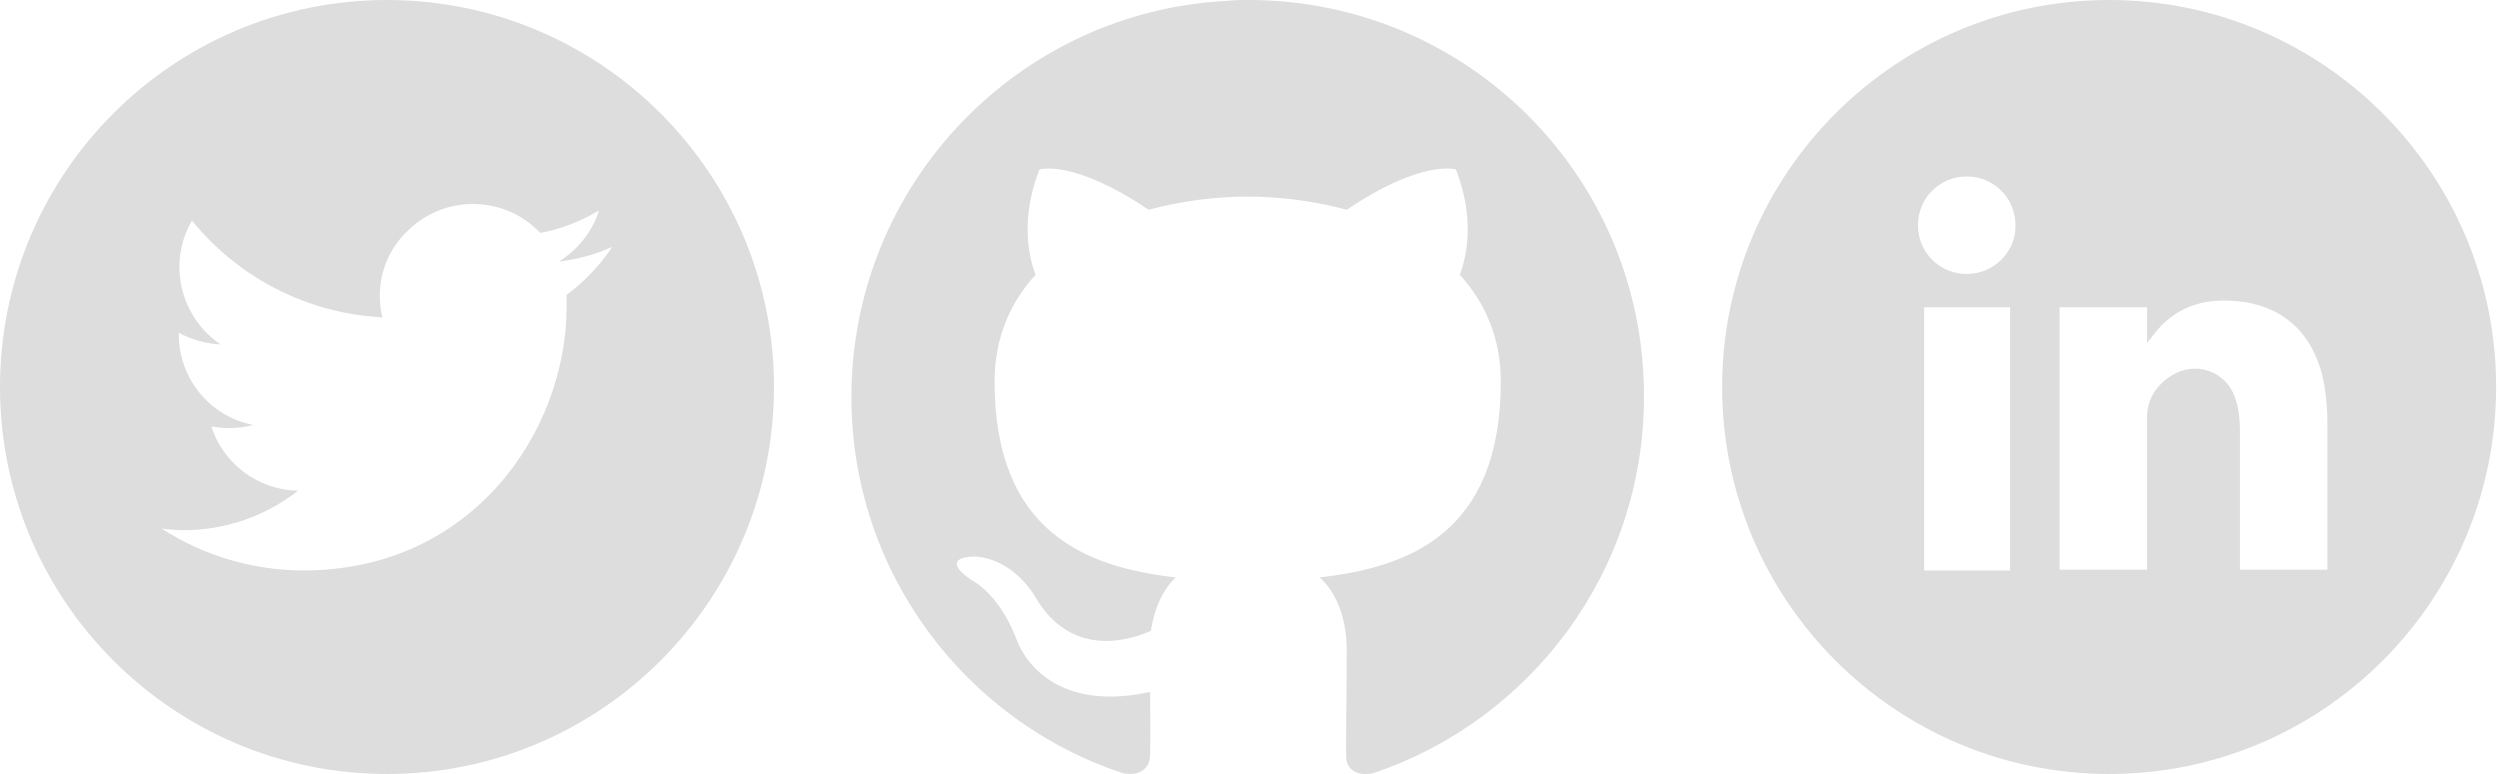
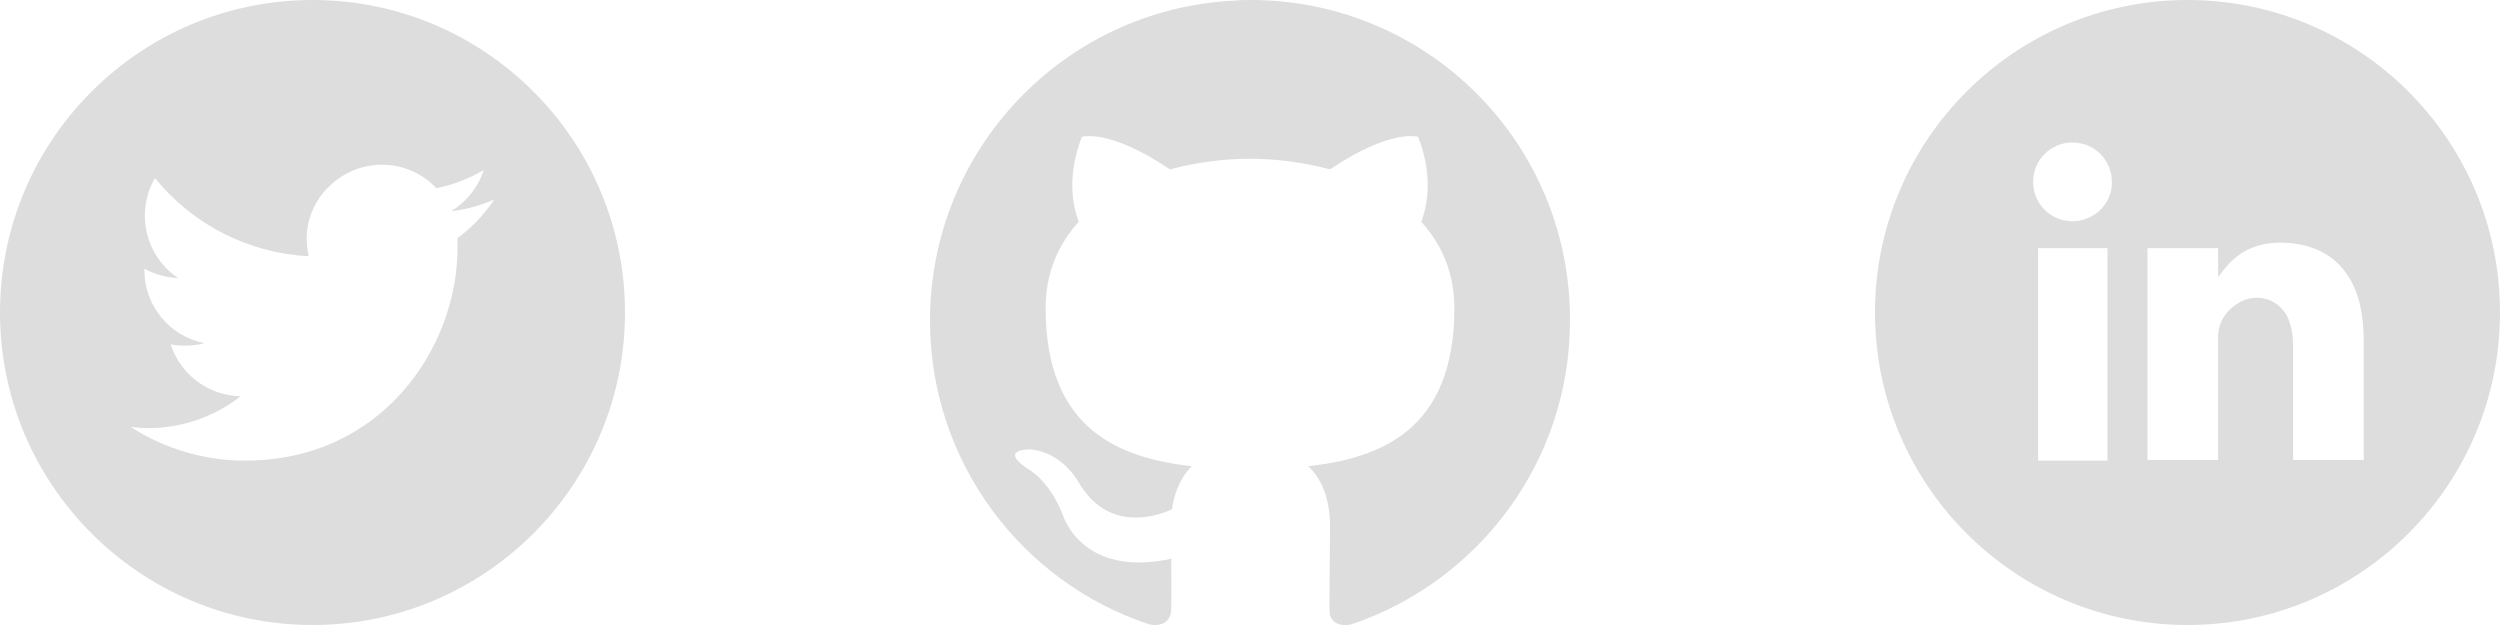
- <svg xmlns="http://www.w3.org/2000/svg" version="1.1" id="Layer_1" x="0px" y="0px" viewBox="0 0 323 100" style="enable-background:new 0 0 323 100;" xml:space="preserve">
+ <svg xmlns="http://www.w3.org/2000/svg" version="1.1" id="Layer_1" x="0px" y="0px" viewBox="0 0 400 100" style="enable-background:new 0 0 400 100;" xml:space="preserve">
  <style type="text/css">
	.st0{fill:#DDDDDD;}
</style>
  <path class="st0" d="M50,0C22.4,0,0,22.4,0,50s22.4,50,50,50s50-22.4,50-50S77.6,0,50,0z M73.2,38.1c0,0.5,0,1,0,1.6  c0,15.8-12,34-34,34l0,0c-6.5,0-12.9-1.9-18.3-5.4c0.9,0.1,1.9,0.2,2.8,0.2c5.4,0,10.6-1.8,14.8-5.1c-5.1-0.1-9.6-3.4-11.2-8.3  c1.8,0.3,3.6,0.3,5.4-0.2c-5.6-1.1-9.6-6-9.6-11.7c0,0,0-0.1,0-0.2c1.7,0.9,3.5,1.4,5.4,1.5c-5.2-3.5-6.9-10.5-3.7-16  c6.1,7.5,15,12,24.6,12.5c-1-4.2,0.3-8.5,3.5-11.4c4.8-4.5,12.4-4.3,16.9,0.5c2.7-0.5,5.2-1.5,7.6-2.9c-0.9,2.8-2.8,5.1-5.2,6.6  c2.4-0.3,4.7-0.9,6.9-1.9C77.5,34.3,75.5,36.4,73.2,38.1z" />
-   <path class="st0" d="M272.5,0c-27.6,0-50,22.4-50,50s22.4,50,50,50s50-22.4,50-50S300.1,0,272.5,0z M259.7,73.7c-3.8,0-7.4,0-11.1,0  c0-11.3,0-22.6,0-34c3.7,0,7.3,0,11.1,0C259.7,51,259.7,62.3,259.7,73.7z M254.1,35.4c-3.5,0-6.3-2.8-6.3-6.3c0-3.5,2.8-6.3,6.3-6.3  c3.5,0,6.3,2.8,6.3,6.3C260.5,32.5,257.6,35.4,254.1,35.4z M300.7,72.4c0,0.4,0,0.8,0,1.2c-3.8,0-7.5,0-11.3,0c0-0.5,0-0.9,0-1.3  c0-5.5,0-11.1,0-16.6c0-1.3-0.1-2.6-0.5-3.9c-1-3.8-5.3-5.4-8.6-3.1c-1.8,1.2-2.9,3-2.9,5.2c0,6.2,0,12.3,0,18.5c0,0.4,0,0.8,0,1.2  c-3.8,0-7.5,0-11.3,0c0-11.3,0-22.6,0-33.9c3.7,0,7.4,0,11.3,0c0,1.4,0,2.9,0,4.6c0.4-0.5,0.6-0.7,0.8-1c2.7-3.6,6.4-4.8,10.7-4.4  c7.9,0.7,10.8,6.4,11.5,11.5c0.2,1.4,0.3,2.8,0.3,4.1C300.7,60.5,300.7,66.5,300.7,72.4z" />
-   <path class="st0" d="M161.3,0C161.3,0,161.3,0,161.3,0C161.2,0,161.2,0,161.3,0c-0.9,0-1.7,0-2.6,0.1C131.6,1.4,110,23.8,110,51.3  c0,22.6,14.7,41.9,35.1,48.6c2,0.4,3.1-0.5,3.4-1.6c0.2-0.6,0.1-4.7,0.1-8.9c-14.3,3.1-17.3-6.9-17.3-6.9c-2.3-5.9-5.7-7.5-5.7-7.5  c-4.7-3.2,0.4-3.1,0.4-3.1c5.2,0.4,7.8,5.3,7.8,5.3c4.6,7.8,12,5.6,14.9,4.3c0.5-3.3,1.8-5.6,3.2-6.9c-11.4-1.3-23.4-5.7-23.4-25.3  c0-5.6,2-10.2,5.3-13.8c-0.5-1.3-2.3-6.5,0.5-13.6c0,0,4.3-1.4,14.1,5.2c4.1-1.1,8.5-1.7,12.8-1.7c4.3,0,8.7,0.6,12.8,1.7  c9.8-6.6,14.1-5.2,14.1-5.2c2.8,7.1,1,12.3,0.5,13.6c3.3,3.6,5.3,8.2,5.3,13.8c0,19.7-12,24-23.4,25.3c1.8,1.6,3.5,4.7,3.5,9.5  c0,6.9-0.2,14,0,14.3c0.3,1.1,1.4,1.9,3.4,1.5c20.3-6.8,35-26,35-48.6C212.5,22.9,189.6,0,161.3,0z" />
+   <path class="st0" d="M350,0c-27.6,0-50,22.4-50,50s22.4,50,50,50s50-22.4,50-50S377.6,0,350,0z M337.2,73.7c-3.8,0-7.4,0-11.1,0  c0-11.3,0-22.6,0-34c3.7,0,7.3,0,11.1,0C337.2,51,337.2,62.3,337.2,73.7z M331.6,35.4c-3.5,0-6.3-2.8-6.3-6.3s2.8-6.3,6.3-6.3  s6.3,2.8,6.3,6.3C338,32.5,335.1,35.4,331.6,35.4z M378.2,72.4c0,0.4,0,0.8,0,1.2c-3.8,0-7.5,0-11.3,0c0-0.5,0-0.9,0-1.3  c0-5.5,0-11.1,0-16.6c0-1.3-0.1-2.6-0.5-3.9c-1-3.8-5.3-5.4-8.6-3.1c-1.8,1.2-2.9,3-2.9,5.2c0,6.2,0,12.3,0,18.5c0,0.4,0,0.8,0,1.2  c-3.8,0-7.5,0-11.3,0c0-11.3,0-22.6,0-33.9c3.7,0,7.4,0,11.3,0c0,1.4,0,2.9,0,4.6c0.4-0.5,0.6-0.7,0.8-1c2.7-3.6,6.4-4.8,10.7-4.4  c7.9,0.7,10.8,6.4,11.5,11.5c0.2,1.4,0.3,2.8,0.3,4.1C378.2,60.5,378.2,66.5,378.2,72.4z" />
+   <path class="st0" d="M200.1,0L200.1,0C200,0,200,0,200.1,0c-0.9,0-1.7,0-2.6,0.1c-27.1,1.3-48.7,23.7-48.7,51.2  c0,22.6,14.7,41.9,35.1,48.6c2,0.4,3.1-0.5,3.4-1.6c0.2-0.6,0.1-4.7,0.1-8.9c-14.3,3.1-17.3-6.9-17.3-6.9c-2.3-5.9-5.7-7.5-5.7-7.5  c-4.7-3.2,0.4-3.1,0.4-3.1c5.2,0.4,7.8,5.3,7.8,5.3c4.6,7.8,12,5.6,14.9,4.3c0.5-3.3,1.8-5.6,3.2-6.9c-11.4-1.3-23.4-5.7-23.4-25.3  c0-5.6,2-10.2,5.3-13.8c-0.5-1.3-2.3-6.5,0.5-13.6c0,0,4.3-1.4,14.1,5.2c4.1-1.1,8.5-1.7,12.8-1.7s8.7,0.6,12.8,1.7  c9.8-6.6,14.1-5.2,14.1-5.2c2.8,7.1,1,12.3,0.5,13.6c3.3,3.6,5.3,8.2,5.3,13.8c0,19.7-12,24-23.4,25.3c1.8,1.6,3.5,4.7,3.5,9.5  c0,6.9-0.2,14,0,14.3c0.3,1.1,1.4,1.9,3.4,1.5c20.3-6.8,35-26,35-48.6C251.3,22.9,228.4,0,200.1,0z" />
</svg>
